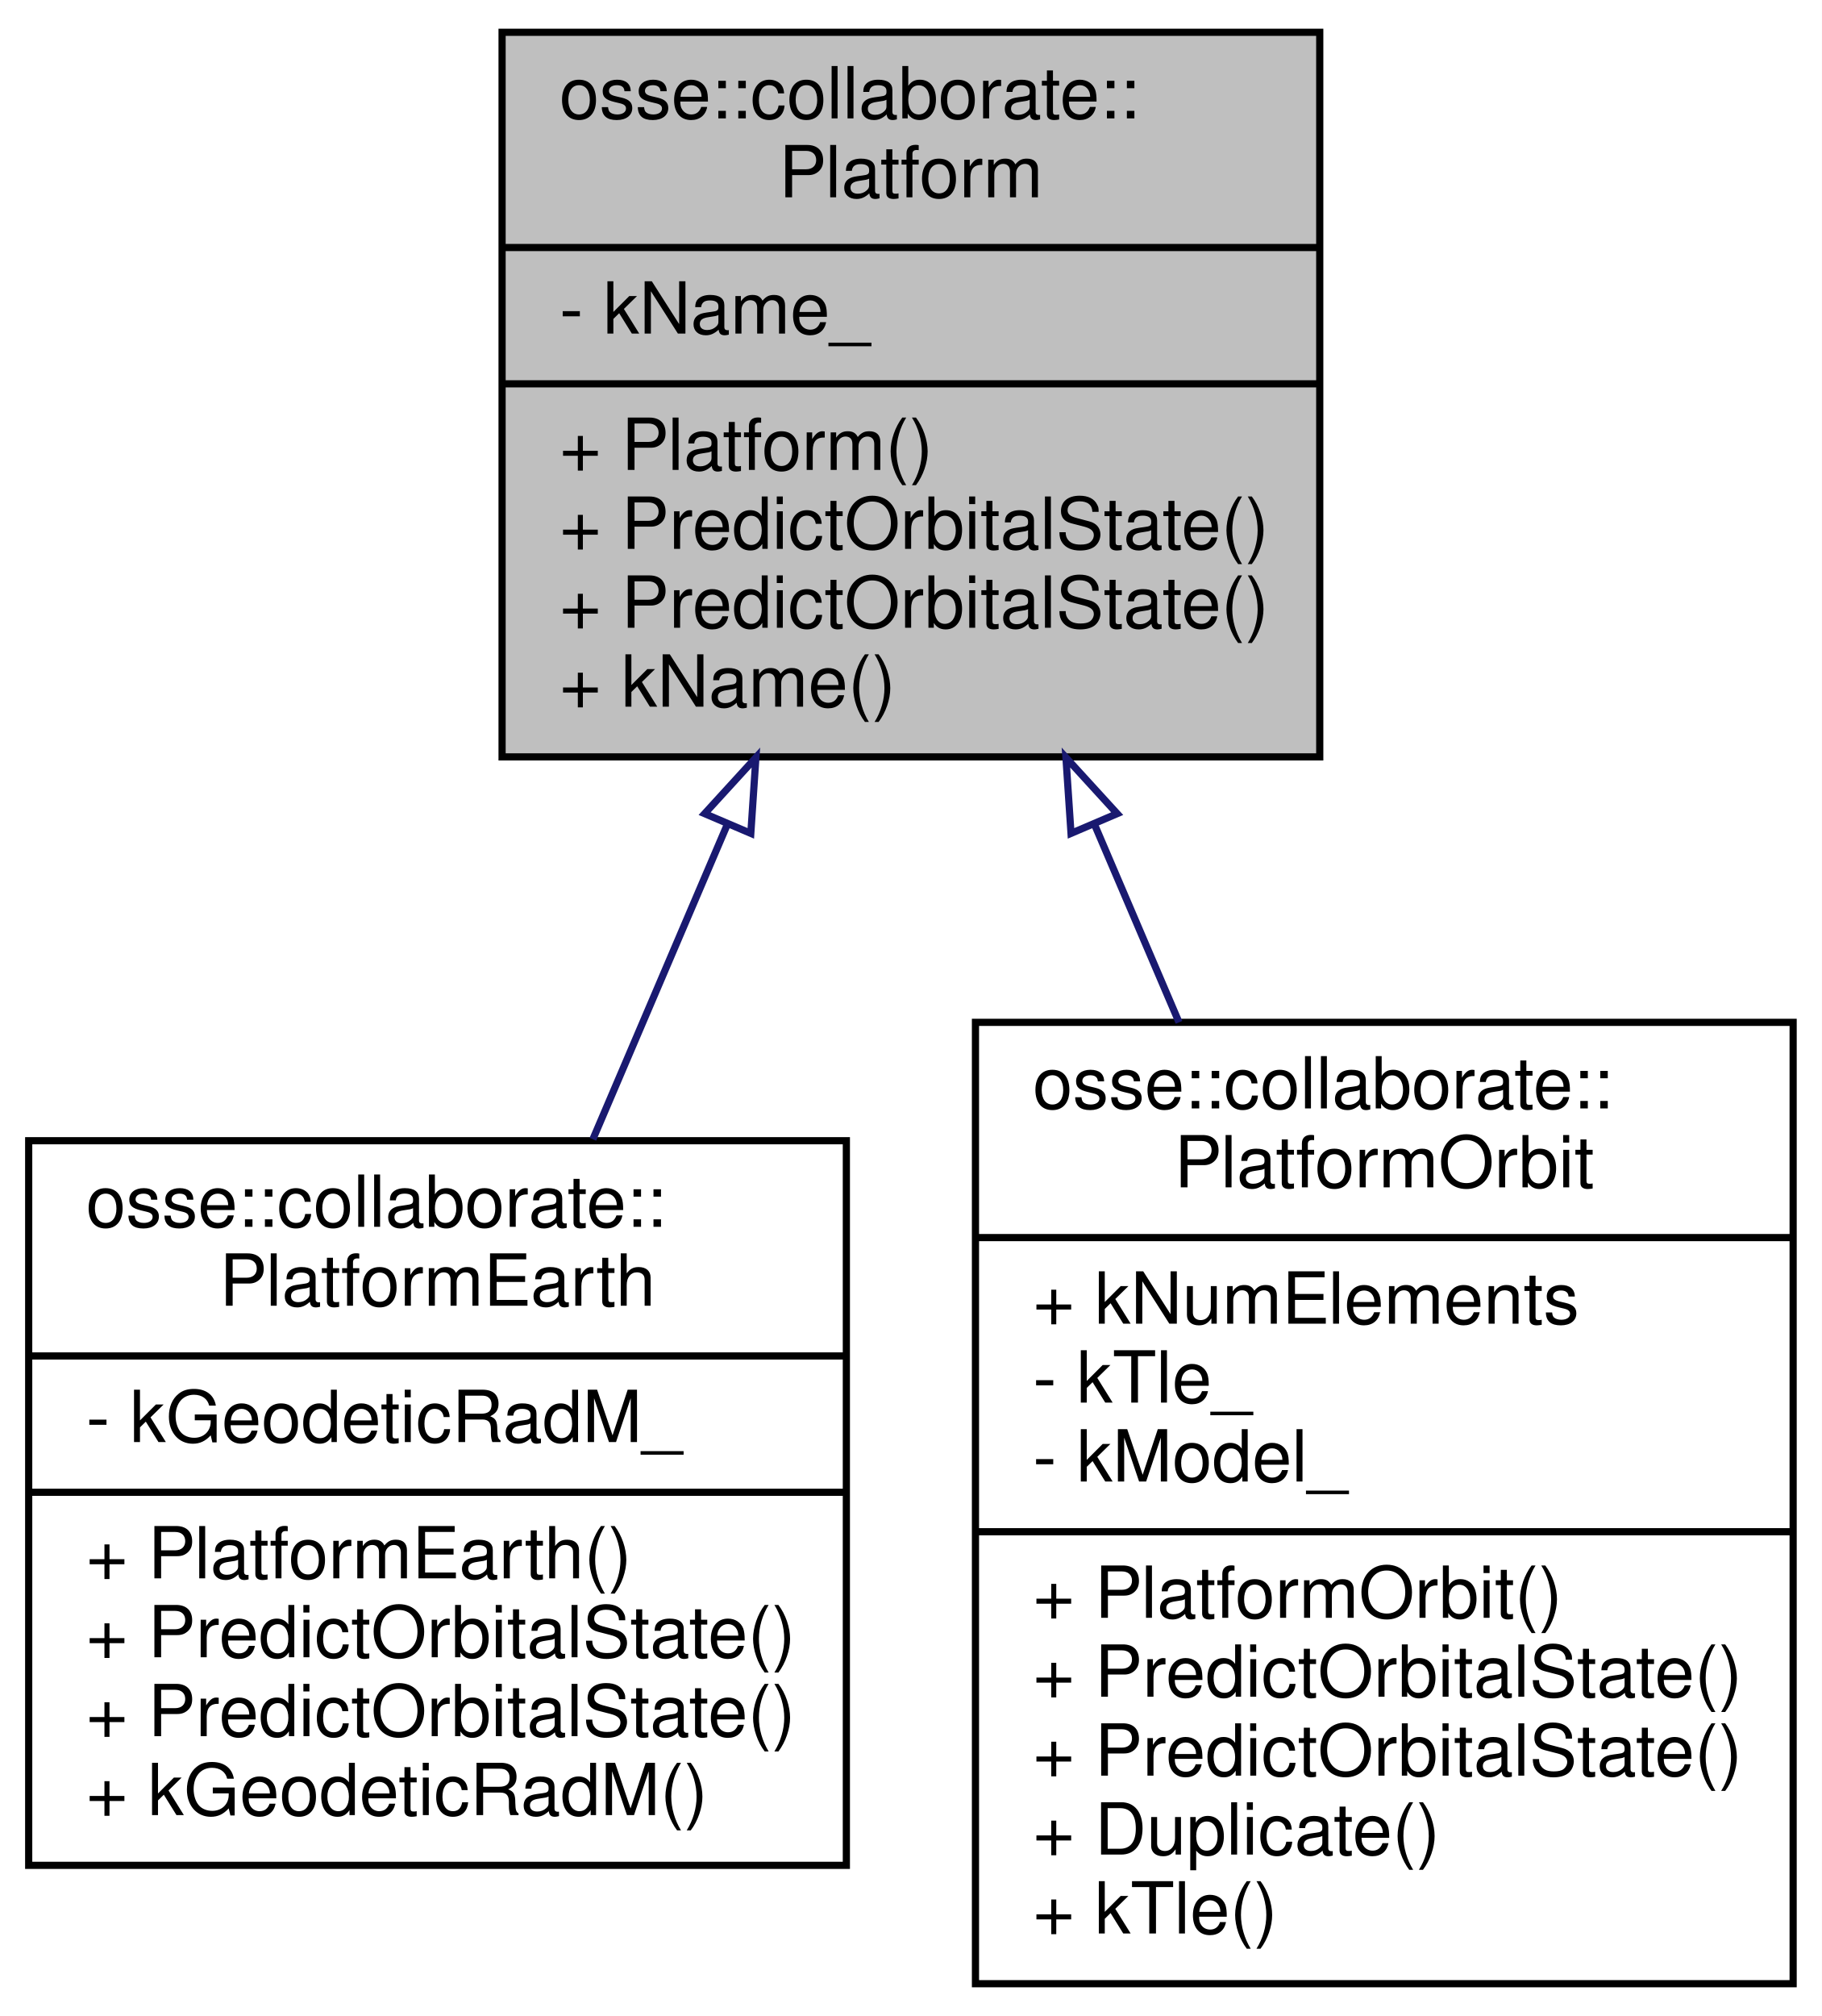
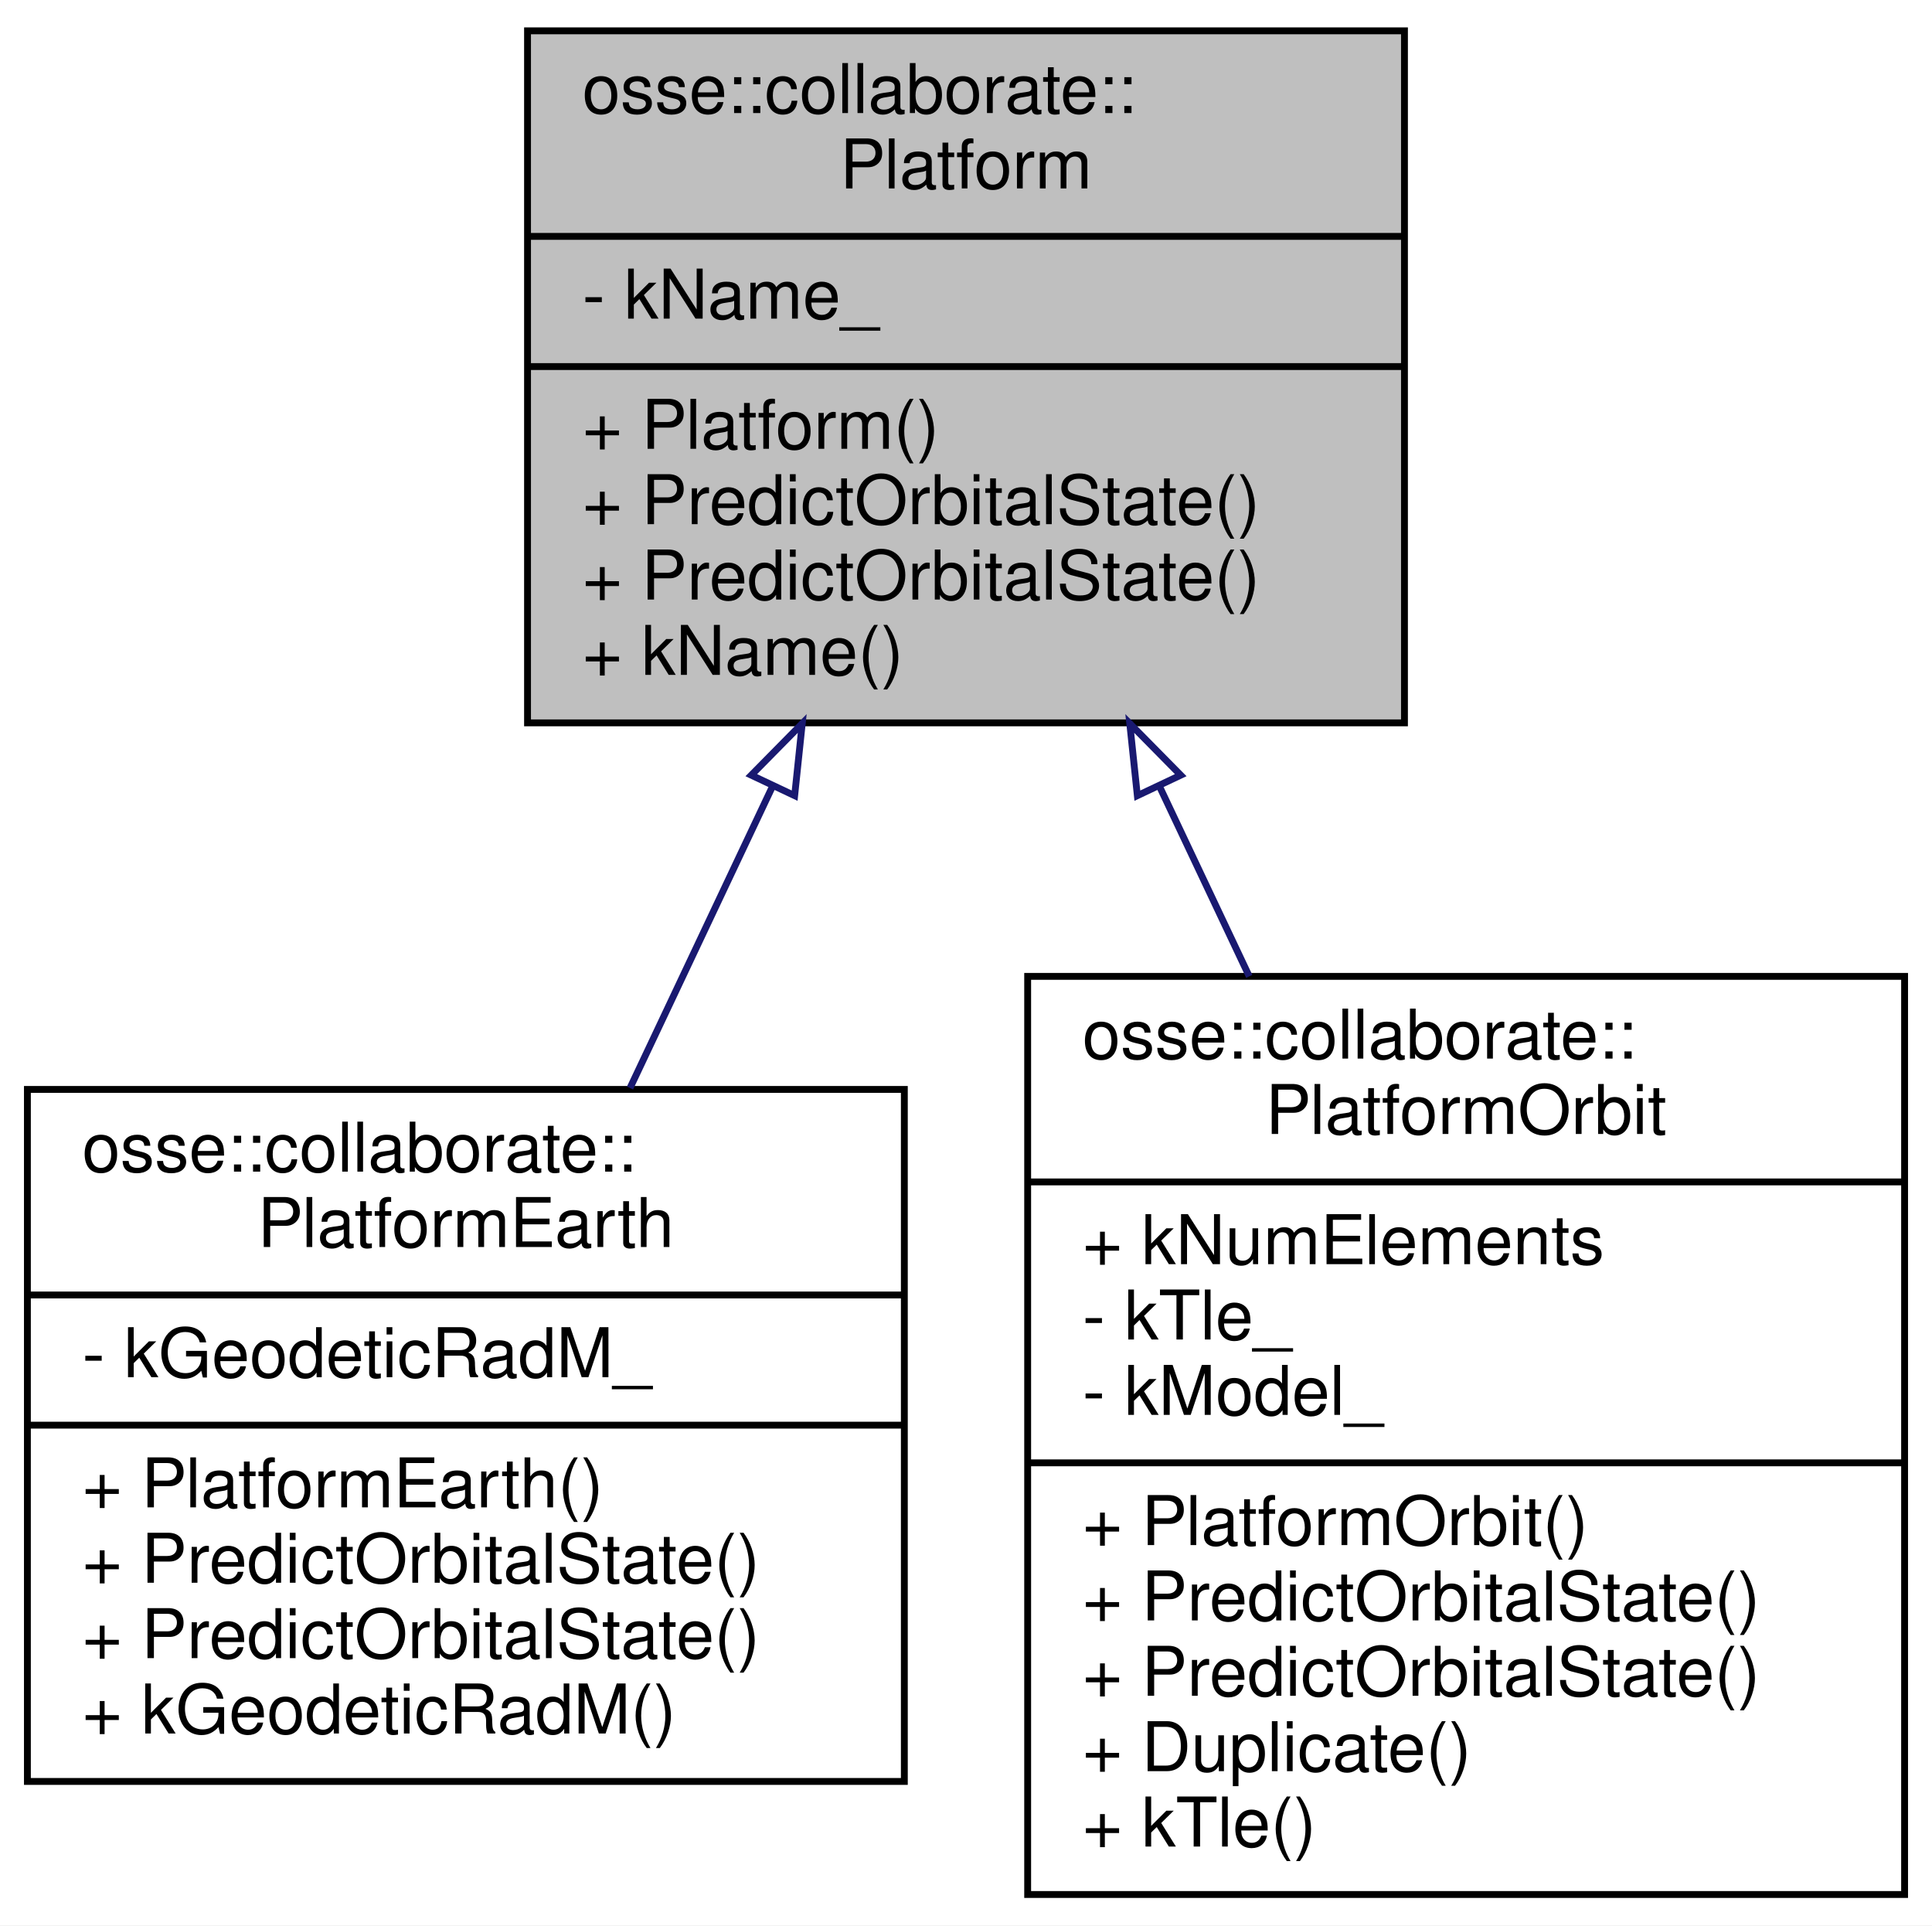
- <svg xmlns="http://www.w3.org/2000/svg" xmlns:xlink="http://www.w3.org/1999/xlink" width="254pt" height="281pt" viewBox="0.00 0.00 254.00 281.00">
+ <svg xmlns="http://www.w3.org/2000/svg" xmlns:xlink="http://www.w3.org/1999/xlink" width="282pt" height="281pt" viewBox="0.00 0.00 282.00 281.00">
  <g id="graph0" class="graph" transform="scale(1 1) rotate(0) translate(4 277)">
-     <polygon fill="#ffffff" stroke="transparent" points="-4,4 -4,-277 250,-277 250,4 -4,4" />
+     <polygon fill="#ffffff" stroke="transparent" points="-4,4 -4,-277 278,-277 278,4 -4,4" />
    <g id="node1" class="node">
-       <polygon fill="#bfbfbf" stroke="#000000" points="66,-171.5 66,-272.5 180,-272.5 180,-171.5 66,-171.5" />
-       <text text-anchor="start" x="74" y="-260.5" font-family="Helvetica,sans-Serif" font-size="10.00" fill="#000000">osse::collaborate::</text>
-       <text text-anchor="middle" x="123" y="-249.5" font-family="Helvetica,sans-Serif" font-size="10.00" fill="#000000">Platform</text>
-       <polyline fill="none" stroke="#000000" points="66,-242.5 180,-242.5 " />
-       <text text-anchor="start" x="74" y="-230.5" font-family="Helvetica,sans-Serif" font-size="10.00" fill="#000000">- kName_</text>
-       <polyline fill="none" stroke="#000000" points="66,-223.5 180,-223.5 " />
-       <text text-anchor="start" x="74" y="-211.5" font-family="Helvetica,sans-Serif" font-size="10.00" fill="#000000">+ Platform()</text>
-       <text text-anchor="start" x="74" y="-200.5" font-family="Helvetica,sans-Serif" font-size="10.00" fill="#000000">+ PredictOrbitalState()</text>
-       <text text-anchor="start" x="74" y="-189.5" font-family="Helvetica,sans-Serif" font-size="10.00" fill="#000000">+ PredictOrbitalState()</text>
-       <text text-anchor="start" x="74" y="-178.5" font-family="Helvetica,sans-Serif" font-size="10.00" fill="#000000">+ kName()</text>
+       <polygon fill="#bfbfbf" stroke="#000000" points="73,-171.5 73,-272.5 201,-272.5 201,-171.5 73,-171.5" />
+       <text text-anchor="start" x="81" y="-260.5" font-family="Helvetica,sans-Serif" font-size="10.00" fill="#000000">osse::collaborate::</text>
+       <text text-anchor="middle" x="137" y="-249.5" font-family="Helvetica,sans-Serif" font-size="10.00" fill="#000000">Platform</text>
+       <polyline fill="none" stroke="#000000" points="73,-242.5 201,-242.5 " />
+       <text text-anchor="start" x="81" y="-230.5" font-family="Helvetica,sans-Serif" font-size="10.00" fill="#000000">- kName_</text>
+       <polyline fill="none" stroke="#000000" points="73,-223.5 201,-223.5 " />
+       <text text-anchor="start" x="81" y="-211.5" font-family="Helvetica,sans-Serif" font-size="10.00" fill="#000000">+ Platform()</text>
+       <text text-anchor="start" x="81" y="-200.5" font-family="Helvetica,sans-Serif" font-size="10.00" fill="#000000">+ PredictOrbitalState()</text>
+       <text text-anchor="start" x="81" y="-189.5" font-family="Helvetica,sans-Serif" font-size="10.00" fill="#000000">+ PredictOrbitalState()</text>
+       <text text-anchor="start" x="81" y="-178.5" font-family="Helvetica,sans-Serif" font-size="10.00" fill="#000000">+ kName()</text>
    </g>
    <g id="node2" class="node">
      <g id="a_node2">
        <a xlink:href="classosse_1_1collaborate_1_1_platform_earth.html" target="_top" xlink:title="Propogates the position of a stationary object on Earth's surface. ">
-           <polygon fill="#ffffff" stroke="#000000" points="0,-17 0,-118 114,-118 114,-17 0,-17" />
+           <polygon fill="#ffffff" stroke="#000000" points="0,-17 0,-118 128,-118 128,-17 0,-17" />
          <text text-anchor="start" x="8" y="-106" font-family="Helvetica,sans-Serif" font-size="10.00" fill="#000000">osse::collaborate::</text>
-           <text text-anchor="middle" x="57" y="-95" font-family="Helvetica,sans-Serif" font-size="10.00" fill="#000000">PlatformEarth</text>
-           <polyline fill="none" stroke="#000000" points="0,-88 114,-88 " />
+           <text text-anchor="middle" x="64" y="-95" font-family="Helvetica,sans-Serif" font-size="10.00" fill="#000000">PlatformEarth</text>
+           <polyline fill="none" stroke="#000000" points="0,-88 128,-88 " />
          <text text-anchor="start" x="8" y="-76" font-family="Helvetica,sans-Serif" font-size="10.00" fill="#000000">- kGeodeticRadM_</text>
-           <polyline fill="none" stroke="#000000" points="0,-69 114,-69 " />
+           <polyline fill="none" stroke="#000000" points="0,-69 128,-69 " />
          <text text-anchor="start" x="8" y="-57" font-family="Helvetica,sans-Serif" font-size="10.00" fill="#000000">+ PlatformEarth()</text>
          <text text-anchor="start" x="8" y="-46" font-family="Helvetica,sans-Serif" font-size="10.00" fill="#000000">+ PredictOrbitalState()</text>
          <text text-anchor="start" x="8" y="-35" font-family="Helvetica,sans-Serif" font-size="10.00" fill="#000000">+ PredictOrbitalState()</text>
          <text text-anchor="start" x="8" y="-24" font-family="Helvetica,sans-Serif" font-size="10.00" fill="#000000">+ kGeodeticRadM()</text>
        </a>
      </g>
    </g>
    <g id="edge1" class="edge">
-       <path fill="none" stroke="#191970" d="M97.385,-162.039C91.198,-147.554 84.645,-132.215 78.659,-118.203" />
-       <polygon fill="none" stroke="#191970" points="94.242,-163.59 101.389,-171.411 100.679,-160.84 94.242,-163.59" />
+       <path fill="none" stroke="#191970" d="M108.669,-162.039C101.825,-147.554 94.577,-132.215 87.957,-118.203" />
+       <polygon fill="none" stroke="#191970" points="105.66,-163.865 113.097,-171.411 111.99,-160.874 105.66,-163.865" />
    </g>
    <g id="node3" class="node">
      <g id="a_node3">
        <a xlink:href="classosse_1_1collaborate_1_1_platform_orbit.html" target="_top" xlink:title="Propogates the position of a satellite. ">
-           <polygon fill="#ffffff" stroke="#000000" points="132,-.5 132,-134.5 246,-134.5 246,-.5 132,-.5" />
-           <text text-anchor="start" x="140" y="-122.5" font-family="Helvetica,sans-Serif" font-size="10.00" fill="#000000">osse::collaborate::</text>
-           <text text-anchor="middle" x="189" y="-111.5" font-family="Helvetica,sans-Serif" font-size="10.00" fill="#000000">PlatformOrbit</text>
-           <polyline fill="none" stroke="#000000" points="132,-104.5 246,-104.5 " />
-           <text text-anchor="start" x="140" y="-92.5" font-family="Helvetica,sans-Serif" font-size="10.00" fill="#000000">+ kNumElements</text>
-           <text text-anchor="start" x="140" y="-81.5" font-family="Helvetica,sans-Serif" font-size="10.00" fill="#000000">- kTle_</text>
-           <text text-anchor="start" x="140" y="-70.5" font-family="Helvetica,sans-Serif" font-size="10.00" fill="#000000">- kModel_</text>
-           <polyline fill="none" stroke="#000000" points="132,-63.5 246,-63.5 " />
-           <text text-anchor="start" x="140" y="-51.5" font-family="Helvetica,sans-Serif" font-size="10.00" fill="#000000">+ PlatformOrbit()</text>
-           <text text-anchor="start" x="140" y="-40.5" font-family="Helvetica,sans-Serif" font-size="10.00" fill="#000000">+ PredictOrbitalState()</text>
-           <text text-anchor="start" x="140" y="-29.5" font-family="Helvetica,sans-Serif" font-size="10.00" fill="#000000">+ PredictOrbitalState()</text>
-           <text text-anchor="start" x="140" y="-18.5" font-family="Helvetica,sans-Serif" font-size="10.00" fill="#000000">+ Duplicate()</text>
-           <text text-anchor="start" x="140" y="-7.5" font-family="Helvetica,sans-Serif" font-size="10.00" fill="#000000">+ kTle()</text>
+           <polygon fill="#ffffff" stroke="#000000" points="146,-.5 146,-134.5 274,-134.5 274,-.5 146,-.5" />
+           <text text-anchor="start" x="154" y="-122.5" font-family="Helvetica,sans-Serif" font-size="10.00" fill="#000000">osse::collaborate::</text>
+           <text text-anchor="middle" x="210" y="-111.5" font-family="Helvetica,sans-Serif" font-size="10.00" fill="#000000">PlatformOrbit</text>
+           <polyline fill="none" stroke="#000000" points="146,-104.5 274,-104.5 " />
+           <text text-anchor="start" x="154" y="-92.5" font-family="Helvetica,sans-Serif" font-size="10.00" fill="#000000">+ kNumElements</text>
+           <text text-anchor="start" x="154" y="-81.5" font-family="Helvetica,sans-Serif" font-size="10.00" fill="#000000">- kTle_</text>
+           <text text-anchor="start" x="154" y="-70.5" font-family="Helvetica,sans-Serif" font-size="10.00" fill="#000000">- kModel_</text>
+           <polyline fill="none" stroke="#000000" points="146,-63.5 274,-63.5 " />
+           <text text-anchor="start" x="154" y="-51.5" font-family="Helvetica,sans-Serif" font-size="10.00" fill="#000000">+ PlatformOrbit()</text>
+           <text text-anchor="start" x="154" y="-40.5" font-family="Helvetica,sans-Serif" font-size="10.00" fill="#000000">+ PredictOrbitalState()</text>
+           <text text-anchor="start" x="154" y="-29.5" font-family="Helvetica,sans-Serif" font-size="10.00" fill="#000000">+ PredictOrbitalState()</text>
+           <text text-anchor="start" x="154" y="-18.5" font-family="Helvetica,sans-Serif" font-size="10.00" fill="#000000">+ Duplicate()</text>
+           <text text-anchor="start" x="154" y="-7.5" font-family="Helvetica,sans-Serif" font-size="10.00" fill="#000000">+ kTle()</text>
        </a>
      </g>
    </g>
    <g id="edge2" class="edge">
-       <path fill="none" stroke="#191970" d="M148.578,-162.124C152.444,-153.074 156.453,-143.689 160.378,-134.501" />
-       <polygon fill="none" stroke="#191970" points="145.321,-160.84 144.611,-171.411 151.758,-163.59 145.321,-160.84" />
+       <path fill="none" stroke="#191970" d="M165.291,-162.124C169.567,-153.074 174.001,-143.689 178.343,-134.501" />
+       <polygon fill="none" stroke="#191970" points="162.011,-160.874 160.903,-171.411 168.34,-163.865 162.011,-160.874" />
    </g>
  </g>
</svg>
